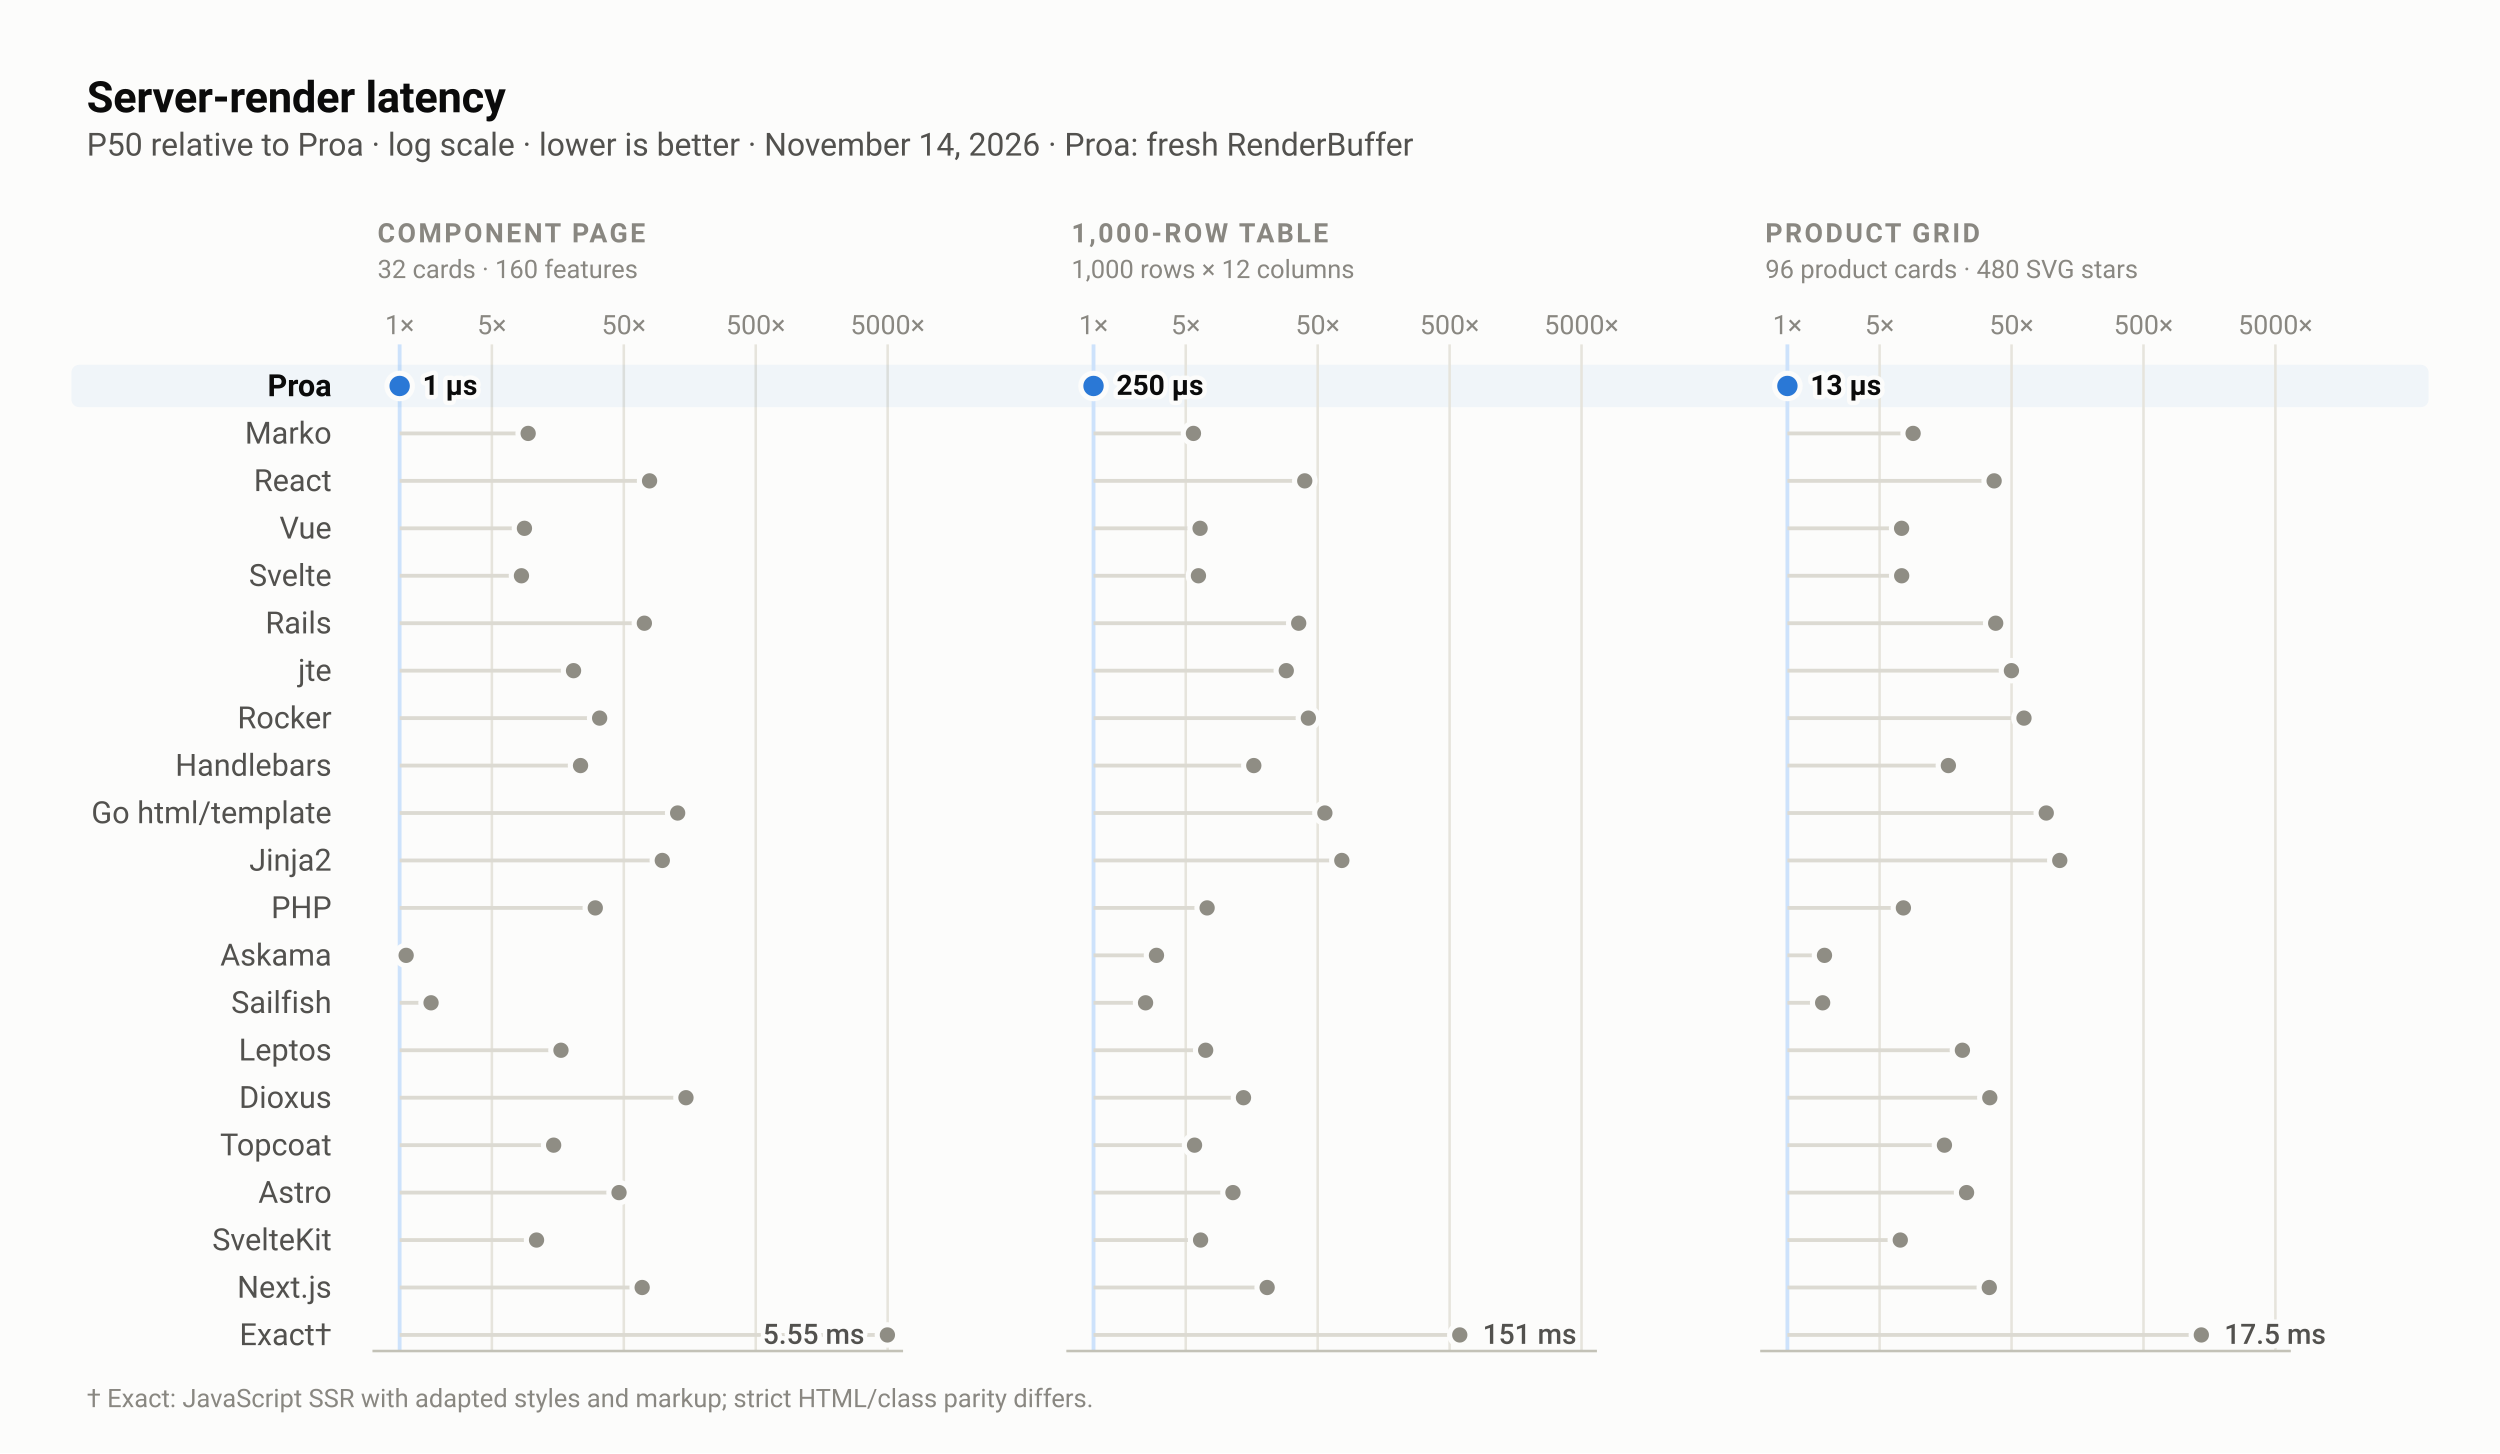
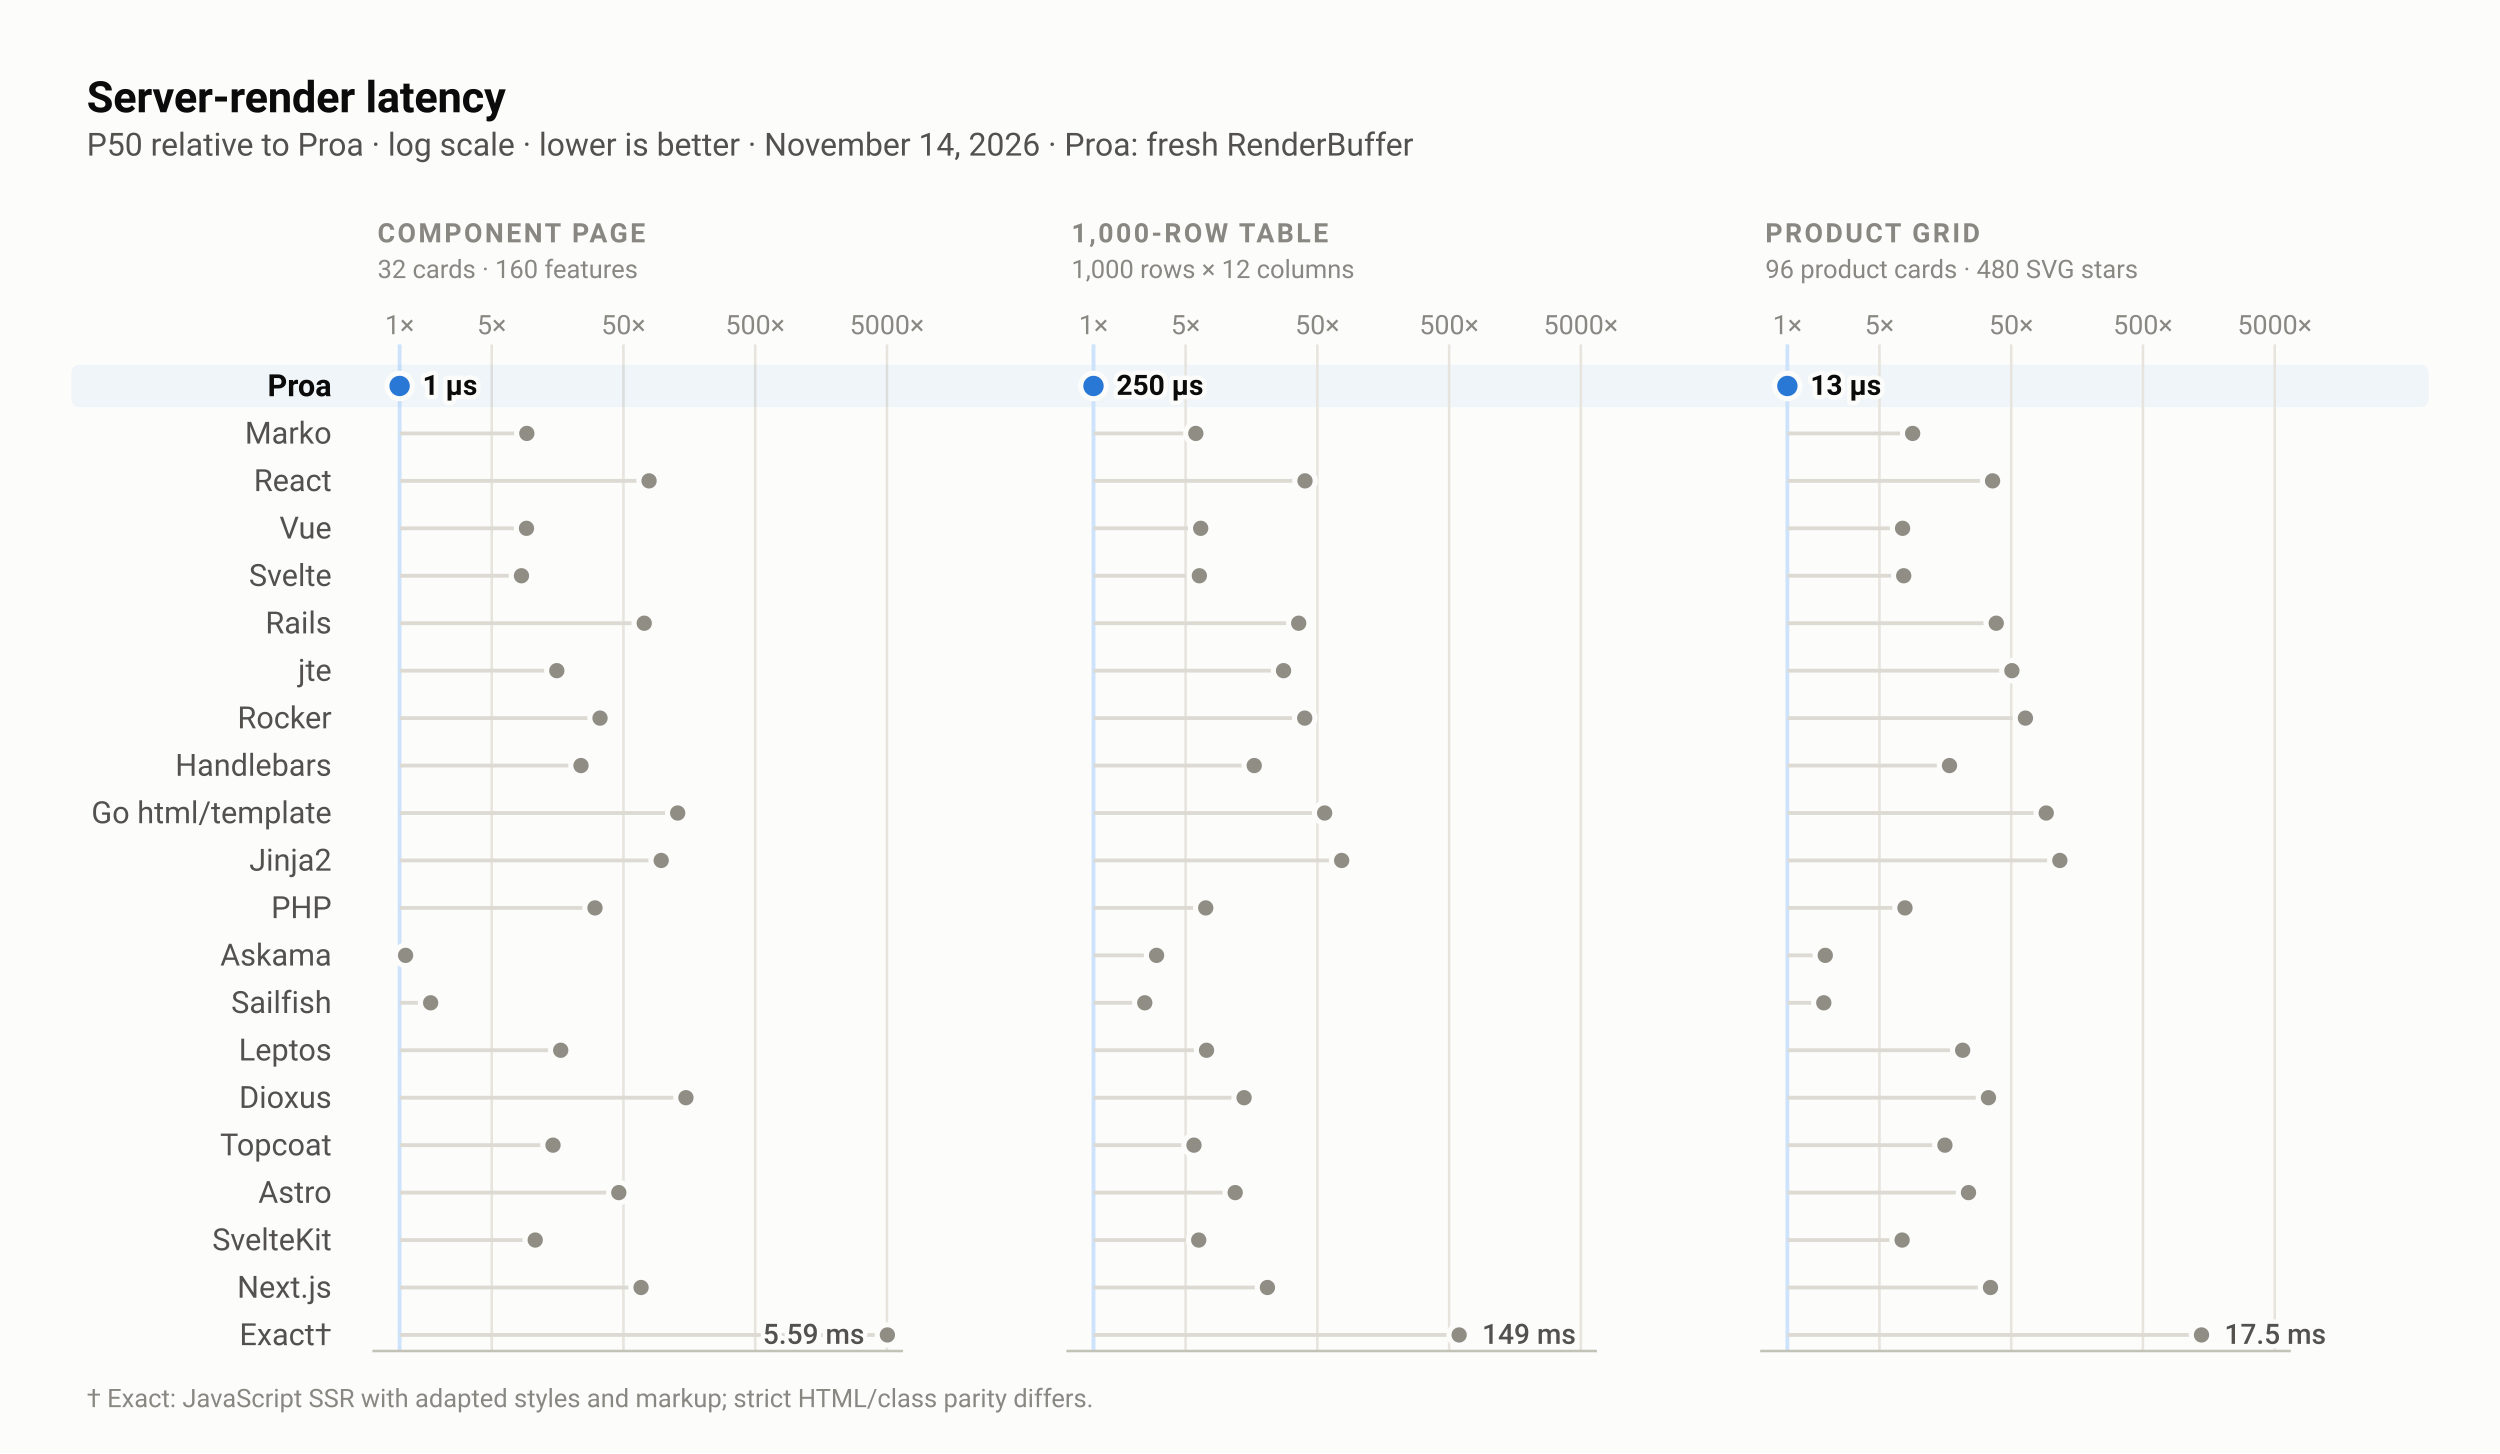
<svg xmlns="http://www.w3.org/2000/svg" width="980" height="569.6" viewBox="0 0 980 569.6" role="img" aria-labelledby="ttl dsc">
  <style>
  text { font-family: system-ui, -apple-system, "Segoe UI", Roboto, "Helvetica Neue", Arial, sans-serif; }
  .t   { font-size: 17px; font-weight: 600; fill: #0b0b0b; letter-spacing: -.005em; }
  .d   { font-size: 12.5px; font-weight: 400; fill: #52514e; }
  .eb  { font-size: 10.5px; font-weight: 600; fill: #898781; letter-spacing: .09em; }
  .cat { font-size: 12px; font-weight: 400; fill: #52514e; }
  .catb{ font-size: 12px; font-weight: 600; fill: #0b0b0b; }
  .lg  { font-size: 12px; font-weight: 400; fill: #52514e; }
  .tick{ font-size: 10.5px; font-weight: 400; fill: #898781; font-variant-numeric: tabular-nums; }
  .val { font-size: 11px; font-weight: 500; fill: #52514e; font-variant-numeric: tabular-nums;
         paint-order: stroke; stroke: #fcfcfb; stroke-width: 3.5px; stroke-linejoin: round; }
  .valb{ font-size: 11px; font-weight: 600; fill: #0b0b0b; font-variant-numeric: tabular-nums;
         paint-order: stroke; stroke: #fcfcfb; stroke-width: 3.5px; stroke-linejoin: round; }
  .valw{ font-size: 11px; font-weight: 600; fill: #fcfcfb; font-variant-numeric: tabular-nums; }
  .note{ font-size: 10px; font-weight: 400; fill: #898781; }
  .mono{ font-family: ui-monospace, SFMono-Regular, "SF Mono", Menlo, Consolas, monospace; }
  .end { text-anchor: end; }
  .mid { text-anchor: middle; }
</style>
  <rect width="980" height="569.6" fill="#fcfcfb" />
  <text x="34" y="44" class="t">Server-render latency</text>
  <text x="34" y="61" class="d">P50 relative to Proa · log scale · lower is better · November 14, 2026 · Proa: fresh RenderBuffer</text>
  <text x="148" y="95" class="eb">COMPONENT PAGE</text>
  <text x="148" y="109" class="note">32 cards · 160 features</text>
-   <path d="M156.66 135L156.66 529.6" stroke="#cde2fb" stroke-width="1.5" />
-   <text x="156.66" y="131" class="tick mid">1×</text>
-   <path d="M192.81 135L192.81 529.6" stroke="#e6e4dc" stroke-width="1" />
-   <text x="192.81" y="131" class="tick mid">5×</text>
-   <path d="M244.53 135L244.53 529.6" stroke="#e6e4dc" stroke-width="1" />
-   <text x="244.53" y="131" class="tick mid">50×</text>
-   <path d="M296.25 135L296.25 529.6" stroke="#e6e4dc" stroke-width="1" />
-   <text x="296.25" y="131" class="tick mid">500×</text>
-   <path d="M347.96 135L347.96 529.6" stroke="#e6e4dc" stroke-width="1" />
-   <text x="347.96" y="131" class="tick mid">5000×</text>
+   <path d="M156.65 135L156.65 529.6" stroke="#cde2fb" stroke-width="1.5" />
+   <text x="156.65" y="131" class="tick mid">1×</text>
+   <path d="M192.75 135L192.75 529.6" stroke="#e6e4dc" stroke-width="1" />
+   <text x="192.75" y="131" class="tick mid">5×</text>
+   <path d="M244.4 135L244.4 529.6" stroke="#e6e4dc" stroke-width="1" />
+   <text x="244.4" y="131" class="tick mid">50×</text>
+   <path d="M296.04 135L296.04 529.6" stroke="#e6e4dc" stroke-width="1" />
+   <text x="296.04" y="131" class="tick mid">500×</text>
+   <path d="M347.69 135L347.69 529.6" stroke="#e6e4dc" stroke-width="1" />
+   <text x="347.69" y="131" class="tick mid">5000×</text>
  <path d="M146 529.6L354 529.6" stroke="#c3c2b7" stroke-width="1" />
  <rect x="28" y="143" width="924" height="16.6" rx="3" fill="#2a78d6" opacity=".055" />
  <text x="130" y="155.3" class="catb end">Proa</text>
-   <circle cx="156.66" cy="151.3" r="5" fill="#2a78d6" stroke="#fcfcfb" stroke-width="2" />
+   <circle cx="156.65" cy="151.3" r="5" fill="#2a78d6" stroke="#fcfcfb" stroke-width="2" />
  <text x="130" y="173.9" class="cat end">Marko</text>
-   <path d="M156.66 169.9L207.04 169.9" stroke="#dcdad2" stroke-width="1.5" />
-   <circle cx="207.04" cy="169.9" r="4" fill="#8f8d84" stroke="#fcfcfb" stroke-width="2" />
+   <path d="M156.65 169.9L206.52 169.9" stroke="#dcdad2" stroke-width="1.5" />
+   <circle cx="206.52" cy="169.9" r="4" fill="#8f8d84" stroke="#fcfcfb" stroke-width="2" />
  <text x="130" y="192.5" class="cat end">React</text>
-   <path d="M156.66 188.5L254.63 188.5" stroke="#dcdad2" stroke-width="1.5" />
-   <circle cx="254.63" cy="188.5" r="4" fill="#8f8d84" stroke="#fcfcfb" stroke-width="2" />
+   <path d="M156.65 188.5L254.43 188.5" stroke="#dcdad2" stroke-width="1.5" />
+   <circle cx="254.43" cy="188.5" r="4" fill="#8f8d84" stroke="#fcfcfb" stroke-width="2" />
  <text x="130" y="211.1" class="cat end">Vue</text>
-   <path d="M156.66 207.1L205.58 207.1" stroke="#dcdad2" stroke-width="1.5" />
-   <circle cx="205.58" cy="207.1" r="4" fill="#8f8d84" stroke="#fcfcfb" stroke-width="2" />
+   <path d="M156.65 207.1L206.38 207.1" stroke="#dcdad2" stroke-width="1.5" />
+   <circle cx="206.38" cy="207.1" r="4" fill="#8f8d84" stroke="#fcfcfb" stroke-width="2" />
  <text x="130" y="229.7" class="cat end">Svelte</text>
-   <path d="M156.66 225.7L204.41 225.7" stroke="#dcdad2" stroke-width="1.5" />
+   <path d="M156.65 225.7L204.41 225.7" stroke="#dcdad2" stroke-width="1.5" />
  <circle cx="204.41" cy="225.7" r="4" fill="#8f8d84" stroke="#fcfcfb" stroke-width="2" />
  <text x="130" y="248.3" class="cat end">Rails</text>
-   <path d="M156.66 244.3L252.59 244.3" stroke="#dcdad2" stroke-width="1.5" />
-   <circle cx="252.59" cy="244.3" r="4" fill="#8f8d84" stroke="#fcfcfb" stroke-width="2" />
+   <path d="M156.65 244.3L252.54 244.3" stroke="#dcdad2" stroke-width="1.5" />
+   <circle cx="252.54" cy="244.3" r="4" fill="#8f8d84" stroke="#fcfcfb" stroke-width="2" />
  <text x="130" y="266.9" class="cat end">jte</text>
-   <path d="M156.66 262.9L224.83 262.9" stroke="#dcdad2" stroke-width="1.5" />
-   <circle cx="224.83" cy="262.9" r="4" fill="#8f8d84" stroke="#fcfcfb" stroke-width="2" />
+   <path d="M156.65 262.9L218.27 262.9" stroke="#dcdad2" stroke-width="1.5" />
+   <circle cx="218.27" cy="262.9" r="4" fill="#8f8d84" stroke="#fcfcfb" stroke-width="2" />
  <text x="130" y="285.5" class="cat end">Rocker</text>
-   <path d="M156.66 281.5L235.06 281.5" stroke="#dcdad2" stroke-width="1.5" />
-   <circle cx="235.06" cy="281.5" r="4" fill="#8f8d84" stroke="#fcfcfb" stroke-width="2" />
+   <path d="M156.65 281.5L235.21 281.5" stroke="#dcdad2" stroke-width="1.5" />
+   <circle cx="235.21" cy="281.5" r="4" fill="#8f8d84" stroke="#fcfcfb" stroke-width="2" />
  <text x="130" y="304.1" class="cat end">Handlebars</text>
-   <path d="M156.66 300.1L227.57 300.1" stroke="#dcdad2" stroke-width="1.5" />
-   <circle cx="227.57" cy="300.1" r="4" fill="#8f8d84" stroke="#fcfcfb" stroke-width="2" />
+   <path d="M156.65 300.1L227.75 300.1" stroke="#dcdad2" stroke-width="1.5" />
+   <circle cx="227.75" cy="300.1" r="4" fill="#8f8d84" stroke="#fcfcfb" stroke-width="2" />
  <text x="130" y="322.7" class="cat end">Go html/template</text>
-   <path d="M156.66 318.7L265.64 318.7" stroke="#dcdad2" stroke-width="1.5" />
-   <circle cx="265.64" cy="318.7" r="4" fill="#8f8d84" stroke="#fcfcfb" stroke-width="2" />
+   <path d="M156.65 318.7L265.65 318.7" stroke="#dcdad2" stroke-width="1.5" />
+   <circle cx="265.65" cy="318.7" r="4" fill="#8f8d84" stroke="#fcfcfb" stroke-width="2" />
  <text x="130" y="341.3" class="cat end">Jinja2</text>
-   <path d="M156.66 337.3L259.62 337.3" stroke="#dcdad2" stroke-width="1.5" />
-   <circle cx="259.62" cy="337.3" r="4" fill="#8f8d84" stroke="#fcfcfb" stroke-width="2" />
+   <path d="M156.65 337.3L259.19 337.3" stroke="#dcdad2" stroke-width="1.5" />
+   <circle cx="259.19" cy="337.3" r="4" fill="#8f8d84" stroke="#fcfcfb" stroke-width="2" />
  <text x="130" y="359.9" class="cat end">PHP</text>
-   <path d="M156.66 355.9L233.35 355.9" stroke="#dcdad2" stroke-width="1.5" />
-   <circle cx="233.35" cy="355.9" r="4" fill="#8f8d84" stroke="#fcfcfb" stroke-width="2" />
+   <path d="M156.65 355.9L233.24 355.9" stroke="#dcdad2" stroke-width="1.5" />
+   <circle cx="233.24" cy="355.9" r="4" fill="#8f8d84" stroke="#fcfcfb" stroke-width="2" />
  <text x="130" y="378.5" class="cat end">Askama</text>
-   <path d="M156.66 374.5L159.21 374.5" stroke="#dcdad2" stroke-width="1.5" />
-   <circle cx="159.21" cy="374.5" r="4" fill="#8f8d84" stroke="#fcfcfb" stroke-width="2" />
+   <path d="M156.65 374.5L158.99 374.5" stroke="#dcdad2" stroke-width="1.5" />
+   <circle cx="158.99" cy="374.5" r="4" fill="#8f8d84" stroke="#fcfcfb" stroke-width="2" />
  <text x="130" y="397.1" class="cat end">Sailfish</text>
-   <path d="M156.66 393.1L168.97 393.1" stroke="#dcdad2" stroke-width="1.5" />
-   <circle cx="168.97" cy="393.1" r="4" fill="#8f8d84" stroke="#fcfcfb" stroke-width="2" />
+   <path d="M156.65 393.1L168.81 393.1" stroke="#dcdad2" stroke-width="1.5" />
+   <circle cx="168.81" cy="393.1" r="4" fill="#8f8d84" stroke="#fcfcfb" stroke-width="2" />
  <text x="130" y="415.7" class="cat end">Leptos</text>
-   <path d="M156.66 411.7L219.9 411.7" stroke="#dcdad2" stroke-width="1.5" />
-   <circle cx="219.9" cy="411.7" r="4" fill="#8f8d84" stroke="#fcfcfb" stroke-width="2" />
+   <path d="M156.65 411.7L219.8 411.7" stroke="#dcdad2" stroke-width="1.5" />
+   <circle cx="219.8" cy="411.7" r="4" fill="#8f8d84" stroke="#fcfcfb" stroke-width="2" />
  <text x="130" y="434.3" class="cat end">Dioxus</text>
-   <path d="M156.66 430.3L268.9 430.3" stroke="#dcdad2" stroke-width="1.5" />
-   <circle cx="268.9" cy="430.3" r="4" fill="#8f8d84" stroke="#fcfcfb" stroke-width="2" />
+   <path d="M156.65 430.3L268.89 430.3" stroke="#dcdad2" stroke-width="1.5" />
+   <circle cx="268.89" cy="430.3" r="4" fill="#8f8d84" stroke="#fcfcfb" stroke-width="2" />
  <text x="130" y="452.9" class="cat end">Topcoat</text>
-   <path d="M156.66 448.9L217.03 448.9" stroke="#dcdad2" stroke-width="1.5" />
-   <circle cx="217.03" cy="448.9" r="4" fill="#8f8d84" stroke="#fcfcfb" stroke-width="2" />
+   <path d="M156.65 448.9L216.78 448.9" stroke="#dcdad2" stroke-width="1.5" />
+   <circle cx="216.78" cy="448.9" r="4" fill="#8f8d84" stroke="#fcfcfb" stroke-width="2" />
  <text x="130" y="471.5" class="cat end">Astro</text>
-   <path d="M156.66 467.5L242.66 467.5" stroke="#dcdad2" stroke-width="1.5" />
-   <circle cx="242.66" cy="467.5" r="4" fill="#8f8d84" stroke="#fcfcfb" stroke-width="2" />
+   <path d="M156.65 467.5L242.57 467.5" stroke="#dcdad2" stroke-width="1.5" />
+   <circle cx="242.57" cy="467.5" r="4" fill="#8f8d84" stroke="#fcfcfb" stroke-width="2" />
  <text x="130" y="490.1" class="cat end">SvelteKit</text>
-   <path d="M156.66 486.1L210.32 486.1" stroke="#dcdad2" stroke-width="1.5" />
-   <circle cx="210.32" cy="486.1" r="4" fill="#8f8d84" stroke="#fcfcfb" stroke-width="2" />
+   <path d="M156.65 486.1L209.81 486.1" stroke="#dcdad2" stroke-width="1.5" />
+   <circle cx="209.81" cy="486.1" r="4" fill="#8f8d84" stroke="#fcfcfb" stroke-width="2" />
  <text x="130" y="508.7" class="cat end">Next.js</text>
-   <path d="M156.66 504.7L251.73 504.7" stroke="#dcdad2" stroke-width="1.5" />
-   <circle cx="251.73" cy="504.7" r="4" fill="#8f8d84" stroke="#fcfcfb" stroke-width="2" />
+   <path d="M156.65 504.7L251.29 504.7" stroke="#dcdad2" stroke-width="1.5" />
+   <circle cx="251.29" cy="504.7" r="4" fill="#8f8d84" stroke="#fcfcfb" stroke-width="2" />
  <text x="130" y="527.3" class="cat end">Exact†</text>
-   <path d="M156.66 523.3L347.86 523.3" stroke="#dcdad2" stroke-width="1.5" />
+   <path d="M156.65 523.3L347.86 523.3" stroke="#dcdad2" stroke-width="1.5" />
  <circle cx="347.86" cy="523.3" r="4" fill="#8f8d84" stroke="#fcfcfb" stroke-width="2" />
-   <text x="165.66" y="154.8" class="valb">1 µs</text>
-   <text x="338.86" y="526.8" class="val end">5.55 ms</text>
+   <text x="165.65" y="154.8" class="valb">1 µs</text>
+   <text x="338.86" y="526.8" class="val end">5.59 ms</text>
  <text x="420" y="95" class="eb">1,000-ROW TABLE</text>
  <text x="420" y="109" class="note">1,000 rows × 12 columns</text>
-   <path d="M428.66 135L428.66 529.6" stroke="#cde2fb" stroke-width="1.5" />
-   <text x="428.66" y="131" class="tick mid">1×</text>
-   <path d="M464.81 135L464.81 529.6" stroke="#e6e4dc" stroke-width="1" />
-   <text x="464.81" y="131" class="tick mid">5×</text>
-   <path d="M516.53 135L516.53 529.6" stroke="#e6e4dc" stroke-width="1" />
-   <text x="516.53" y="131" class="tick mid">50×</text>
-   <path d="M568.25 135L568.25 529.6" stroke="#e6e4dc" stroke-width="1" />
-   <text x="568.25" y="131" class="tick mid">500×</text>
-   <path d="M619.96 135L619.96 529.6" stroke="#e6e4dc" stroke-width="1" />
-   <text x="619.96" y="131" class="tick mid">5000×</text>
+   <path d="M428.65 135L428.65 529.6" stroke="#cde2fb" stroke-width="1.5" />
+   <text x="428.65" y="131" class="tick mid">1×</text>
+   <path d="M464.75 135L464.75 529.6" stroke="#e6e4dc" stroke-width="1" />
+   <text x="464.75" y="131" class="tick mid">5×</text>
+   <path d="M516.4 135L516.4 529.6" stroke="#e6e4dc" stroke-width="1" />
+   <text x="516.4" y="131" class="tick mid">50×</text>
+   <path d="M568.04 135L568.04 529.6" stroke="#e6e4dc" stroke-width="1" />
+   <text x="568.04" y="131" class="tick mid">500×</text>
+   <path d="M619.69 135L619.69 529.6" stroke="#e6e4dc" stroke-width="1" />
+   <text x="619.69" y="131" class="tick mid">5000×</text>
  <path d="M418 529.6L626 529.6" stroke="#c3c2b7" stroke-width="1" />
-   <circle cx="428.66" cy="151.3" r="5" fill="#2a78d6" stroke="#fcfcfb" stroke-width="2" />
-   <path d="M428.66 169.9L467.83 169.9" stroke="#dcdad2" stroke-width="1.5" />
-   <circle cx="467.83" cy="169.9" r="4" fill="#8f8d84" stroke="#fcfcfb" stroke-width="2" />
-   <path d="M428.66 188.5L511.46 188.5" stroke="#dcdad2" stroke-width="1.5" />
-   <circle cx="511.46" cy="188.5" r="4" fill="#8f8d84" stroke="#fcfcfb" stroke-width="2" />
-   <path d="M428.66 207.1L470.43 207.1" stroke="#dcdad2" stroke-width="1.5" />
-   <circle cx="470.43" cy="207.1" r="4" fill="#8f8d84" stroke="#fcfcfb" stroke-width="2" />
-   <path d="M428.66 225.7L469.79 225.7" stroke="#dcdad2" stroke-width="1.5" />
-   <circle cx="469.79" cy="225.7" r="4" fill="#8f8d84" stroke="#fcfcfb" stroke-width="2" />
-   <path d="M428.66 244.3L509.09 244.3" stroke="#dcdad2" stroke-width="1.5" />
+   <circle cx="428.65" cy="151.3" r="5" fill="#2a78d6" stroke="#fcfcfb" stroke-width="2" />
+   <path d="M428.65 169.9L468.76 169.9" stroke="#dcdad2" stroke-width="1.5" />
+   <circle cx="468.76" cy="169.9" r="4" fill="#8f8d84" stroke="#fcfcfb" stroke-width="2" />
+   <path d="M428.65 188.5L511.56 188.5" stroke="#dcdad2" stroke-width="1.5" />
+   <circle cx="511.56" cy="188.5" r="4" fill="#8f8d84" stroke="#fcfcfb" stroke-width="2" />
+   <path d="M428.65 207.1L470.67 207.1" stroke="#dcdad2" stroke-width="1.5" />
+   <circle cx="470.67" cy="207.1" r="4" fill="#8f8d84" stroke="#fcfcfb" stroke-width="2" />
+   <path d="M428.65 225.7L470.15 225.7" stroke="#dcdad2" stroke-width="1.5" />
+   <circle cx="470.15" cy="225.7" r="4" fill="#8f8d84" stroke="#fcfcfb" stroke-width="2" />
+   <path d="M428.65 244.3L509.09 244.3" stroke="#dcdad2" stroke-width="1.5" />
  <circle cx="509.09" cy="244.3" r="4" fill="#8f8d84" stroke="#fcfcfb" stroke-width="2" />
-   <path d="M428.66 262.9L504.22 262.9" stroke="#dcdad2" stroke-width="1.5" />
-   <circle cx="504.22" cy="262.9" r="4" fill="#8f8d84" stroke="#fcfcfb" stroke-width="2" />
-   <path d="M428.66 281.5L512.88 281.5" stroke="#dcdad2" stroke-width="1.5" />
-   <circle cx="512.88" cy="281.5" r="4" fill="#8f8d84" stroke="#fcfcfb" stroke-width="2" />
-   <path d="M428.66 300.1L491.49 300.1" stroke="#dcdad2" stroke-width="1.5" />
-   <circle cx="491.49" cy="300.1" r="4" fill="#8f8d84" stroke="#fcfcfb" stroke-width="2" />
-   <path d="M428.66 318.7L519.35 318.7" stroke="#dcdad2" stroke-width="1.5" />
-   <circle cx="519.35" cy="318.7" r="4" fill="#8f8d84" stroke="#fcfcfb" stroke-width="2" />
-   <path d="M428.66 337.3L525.99 337.3" stroke="#dcdad2" stroke-width="1.5" />
-   <circle cx="525.99" cy="337.3" r="4" fill="#8f8d84" stroke="#fcfcfb" stroke-width="2" />
-   <path d="M428.66 355.9L473.19 355.9" stroke="#dcdad2" stroke-width="1.5" />
-   <circle cx="473.19" cy="355.9" r="4" fill="#8f8d84" stroke="#fcfcfb" stroke-width="2" />
-   <path d="M428.66 374.5L453.34 374.5" stroke="#dcdad2" stroke-width="1.5" />
-   <circle cx="453.34" cy="374.5" r="4" fill="#8f8d84" stroke="#fcfcfb" stroke-width="2" />
-   <path d="M428.66 393.1L449.06 393.1" stroke="#dcdad2" stroke-width="1.5" />
-   <circle cx="449.06" cy="393.1" r="4" fill="#8f8d84" stroke="#fcfcfb" stroke-width="2" />
-   <path d="M428.66 411.7L472.62 411.7" stroke="#dcdad2" stroke-width="1.5" />
-   <circle cx="472.62" cy="411.7" r="4" fill="#8f8d84" stroke="#fcfcfb" stroke-width="2" />
-   <path d="M428.66 430.3L487.45 430.3" stroke="#dcdad2" stroke-width="1.5" />
-   <circle cx="487.45" cy="430.3" r="4" fill="#8f8d84" stroke="#fcfcfb" stroke-width="2" />
-   <path d="M428.66 448.9L468.26 448.9" stroke="#dcdad2" stroke-width="1.5" />
-   <circle cx="468.26" cy="448.9" r="4" fill="#8f8d84" stroke="#fcfcfb" stroke-width="2" />
-   <path d="M428.66 467.5L483.32 467.5" stroke="#dcdad2" stroke-width="1.5" />
-   <circle cx="483.32" cy="467.5" r="4" fill="#8f8d84" stroke="#fcfcfb" stroke-width="2" />
-   <path d="M428.66 486.1L470.63 486.1" stroke="#dcdad2" stroke-width="1.5" />
-   <circle cx="470.63" cy="486.1" r="4" fill="#8f8d84" stroke="#fcfcfb" stroke-width="2" />
-   <path d="M428.66 504.7L496.72 504.7" stroke="#dcdad2" stroke-width="1.5" />
-   <circle cx="496.72" cy="504.7" r="4" fill="#8f8d84" stroke="#fcfcfb" stroke-width="2" />
-   <path d="M428.66 523.3L572.23 523.3" stroke="#dcdad2" stroke-width="1.5" />
-   <circle cx="572.23" cy="523.3" r="4" fill="#8f8d84" stroke="#fcfcfb" stroke-width="2" />
-   <text x="437.66" y="154.8" class="valb">250 µs</text>
-   <text x="581.23" y="526.8" class="val">151 ms</text>
+   <path d="M428.65 262.9L503.15 262.9" stroke="#dcdad2" stroke-width="1.5" />
+   <circle cx="503.15" cy="262.9" r="4" fill="#8f8d84" stroke="#fcfcfb" stroke-width="2" />
+   <path d="M428.65 281.5L511.45 281.5" stroke="#dcdad2" stroke-width="1.5" />
+   <circle cx="511.45" cy="281.5" r="4" fill="#8f8d84" stroke="#fcfcfb" stroke-width="2" />
+   <path d="M428.65 300.1L491.66 300.1" stroke="#dcdad2" stroke-width="1.5" />
+   <circle cx="491.66" cy="300.1" r="4" fill="#8f8d84" stroke="#fcfcfb" stroke-width="2" />
+   <path d="M428.65 318.7L519.26 318.7" stroke="#dcdad2" stroke-width="1.5" />
+   <circle cx="519.26" cy="318.7" r="4" fill="#8f8d84" stroke="#fcfcfb" stroke-width="2" />
+   <path d="M428.65 337.3L525.93 337.3" stroke="#dcdad2" stroke-width="1.5" />
+   <circle cx="525.93" cy="337.3" r="4" fill="#8f8d84" stroke="#fcfcfb" stroke-width="2" />
+   <path d="M428.65 355.9L472.65 355.9" stroke="#dcdad2" stroke-width="1.5" />
+   <circle cx="472.65" cy="355.9" r="4" fill="#8f8d84" stroke="#fcfcfb" stroke-width="2" />
+   <path d="M428.65 374.5L453.37 374.5" stroke="#dcdad2" stroke-width="1.5" />
+   <circle cx="453.37" cy="374.5" r="4" fill="#8f8d84" stroke="#fcfcfb" stroke-width="2" />
+   <path d="M428.65 393.1L448.75 393.1" stroke="#dcdad2" stroke-width="1.5" />
+   <circle cx="448.75" cy="393.1" r="4" fill="#8f8d84" stroke="#fcfcfb" stroke-width="2" />
+   <path d="M428.65 411.7L472.96 411.7" stroke="#dcdad2" stroke-width="1.5" />
+   <circle cx="472.96" cy="411.7" r="4" fill="#8f8d84" stroke="#fcfcfb" stroke-width="2" />
+   <path d="M428.65 430.3L487.68 430.3" stroke="#dcdad2" stroke-width="1.5" />
+   <circle cx="487.68" cy="430.3" r="4" fill="#8f8d84" stroke="#fcfcfb" stroke-width="2" />
+   <path d="M428.65 448.9L468.04 448.9" stroke="#dcdad2" stroke-width="1.5" />
+   <circle cx="468.04" cy="448.9" r="4" fill="#8f8d84" stroke="#fcfcfb" stroke-width="2" />
+   <path d="M428.65 467.5L484.2 467.5" stroke="#dcdad2" stroke-width="1.5" />
+   <circle cx="484.2" cy="467.5" r="4" fill="#8f8d84" stroke="#fcfcfb" stroke-width="2" />
+   <path d="M428.65 486.1L469.9 486.1" stroke="#dcdad2" stroke-width="1.5" />
+   <circle cx="469.9" cy="486.1" r="4" fill="#8f8d84" stroke="#fcfcfb" stroke-width="2" />
+   <path d="M428.65 504.7L496.83 504.7" stroke="#dcdad2" stroke-width="1.5" />
+   <circle cx="496.83" cy="504.7" r="4" fill="#8f8d84" stroke="#fcfcfb" stroke-width="2" />
+   <path d="M428.65 523.3L571.98 523.3" stroke="#dcdad2" stroke-width="1.5" />
+   <circle cx="571.98" cy="523.3" r="4" fill="#8f8d84" stroke="#fcfcfb" stroke-width="2" />
+   <text x="437.65" y="154.8" class="valb">250 µs</text>
+   <text x="580.98" y="526.8" class="val">149 ms</text>
  <text x="692" y="95" class="eb">PRODUCT GRID</text>
  <text x="692" y="109" class="note">96 product cards · 480 SVG stars</text>
-   <path d="M700.66 135L700.66 529.6" stroke="#cde2fb" stroke-width="1.5" />
-   <text x="700.66" y="131" class="tick mid">1×</text>
-   <path d="M736.81 135L736.81 529.6" stroke="#e6e4dc" stroke-width="1" />
-   <text x="736.81" y="131" class="tick mid">5×</text>
-   <path d="M788.53 135L788.53 529.6" stroke="#e6e4dc" stroke-width="1" />
-   <text x="788.53" y="131" class="tick mid">50×</text>
-   <path d="M840.25 135L840.25 529.6" stroke="#e6e4dc" stroke-width="1" />
-   <text x="840.25" y="131" class="tick mid">500×</text>
-   <path d="M891.96 135L891.96 529.6" stroke="#e6e4dc" stroke-width="1" />
-   <text x="891.96" y="131" class="tick mid">5000×</text>
+   <path d="M700.65 135L700.65 529.6" stroke="#cde2fb" stroke-width="1.5" />
+   <text x="700.65" y="131" class="tick mid">1×</text>
+   <path d="M736.75 135L736.75 529.6" stroke="#e6e4dc" stroke-width="1" />
+   <text x="736.75" y="131" class="tick mid">5×</text>
+   <path d="M788.4 135L788.4 529.6" stroke="#e6e4dc" stroke-width="1" />
+   <text x="788.4" y="131" class="tick mid">50×</text>
+   <path d="M840.04 135L840.04 529.6" stroke="#e6e4dc" stroke-width="1" />
+   <text x="840.04" y="131" class="tick mid">500×</text>
+   <path d="M891.69 135L891.69 529.6" stroke="#e6e4dc" stroke-width="1" />
+   <text x="891.69" y="131" class="tick mid">5000×</text>
  <path d="M690 529.6L898 529.6" stroke="#c3c2b7" stroke-width="1" />
-   <circle cx="700.66" cy="151.3" r="5" fill="#2a78d6" stroke="#fcfcfb" stroke-width="2" />
-   <path d="M700.66 169.9L749.94 169.9" stroke="#dcdad2" stroke-width="1.5" />
-   <circle cx="749.94" cy="169.9" r="4" fill="#8f8d84" stroke="#fcfcfb" stroke-width="2" />
-   <path d="M700.66 188.5L781.7 188.5" stroke="#dcdad2" stroke-width="1.5" />
-   <circle cx="781.7" cy="188.5" r="4" fill="#8f8d84" stroke="#fcfcfb" stroke-width="2" />
-   <path d="M700.66 207.1L745.43 207.1" stroke="#dcdad2" stroke-width="1.5" />
-   <circle cx="745.43" cy="207.1" r="4" fill="#8f8d84" stroke="#fcfcfb" stroke-width="2" />
-   <path d="M700.66 225.7L745.46 225.7" stroke="#dcdad2" stroke-width="1.5" />
-   <circle cx="745.46" cy="225.7" r="4" fill="#8f8d84" stroke="#fcfcfb" stroke-width="2" />
-   <path d="M700.66 244.3L782.31 244.3" stroke="#dcdad2" stroke-width="1.5" />
-   <circle cx="782.31" cy="244.3" r="4" fill="#8f8d84" stroke="#fcfcfb" stroke-width="2" />
-   <path d="M700.66 262.9L788.48 262.9" stroke="#dcdad2" stroke-width="1.5" />
-   <circle cx="788.48" cy="262.9" r="4" fill="#8f8d84" stroke="#fcfcfb" stroke-width="2" />
-   <path d="M700.66 281.5L793.4 281.5" stroke="#dcdad2" stroke-width="1.5" />
-   <circle cx="793.4" cy="281.5" r="4" fill="#8f8d84" stroke="#fcfcfb" stroke-width="2" />
-   <path d="M700.66 300.1L763.76 300.1" stroke="#dcdad2" stroke-width="1.5" />
-   <circle cx="763.76" cy="300.1" r="4" fill="#8f8d84" stroke="#fcfcfb" stroke-width="2" />
-   <path d="M700.66 318.7L802.13 318.7" stroke="#dcdad2" stroke-width="1.5" />
-   <circle cx="802.13" cy="318.7" r="4" fill="#8f8d84" stroke="#fcfcfb" stroke-width="2" />
-   <path d="M700.66 337.3L807.43 337.3" stroke="#dcdad2" stroke-width="1.5" />
-   <circle cx="807.43" cy="337.3" r="4" fill="#8f8d84" stroke="#fcfcfb" stroke-width="2" />
-   <path d="M700.66 355.9L746.13 355.9" stroke="#dcdad2" stroke-width="1.5" />
-   <circle cx="746.13" cy="355.9" r="4" fill="#8f8d84" stroke="#fcfcfb" stroke-width="2" />
-   <path d="M700.66 374.5L715.2 374.5" stroke="#dcdad2" stroke-width="1.5" />
-   <circle cx="715.2" cy="374.5" r="4" fill="#8f8d84" stroke="#fcfcfb" stroke-width="2" />
-   <path d="M700.66 393.1L714.48 393.1" stroke="#dcdad2" stroke-width="1.5" />
-   <circle cx="714.48" cy="393.1" r="4" fill="#8f8d84" stroke="#fcfcfb" stroke-width="2" />
-   <path d="M700.66 411.7L769.26 411.7" stroke="#dcdad2" stroke-width="1.5" />
-   <circle cx="769.26" cy="411.7" r="4" fill="#8f8d84" stroke="#fcfcfb" stroke-width="2" />
-   <path d="M700.66 430.3L780 430.3" stroke="#dcdad2" stroke-width="1.5" />
-   <circle cx="780" cy="430.3" r="4" fill="#8f8d84" stroke="#fcfcfb" stroke-width="2" />
-   <path d="M700.66 448.9L762.22 448.9" stroke="#dcdad2" stroke-width="1.5" />
-   <circle cx="762.22" cy="448.9" r="4" fill="#8f8d84" stroke="#fcfcfb" stroke-width="2" />
-   <path d="M700.66 467.5L770.89 467.5" stroke="#dcdad2" stroke-width="1.5" />
-   <circle cx="770.89" cy="467.5" r="4" fill="#8f8d84" stroke="#fcfcfb" stroke-width="2" />
-   <path d="M700.66 486.1L744.91 486.1" stroke="#dcdad2" stroke-width="1.5" />
-   <circle cx="744.91" cy="486.1" r="4" fill="#8f8d84" stroke="#fcfcfb" stroke-width="2" />
-   <path d="M700.66 504.7L779.8 504.7" stroke="#dcdad2" stroke-width="1.5" />
-   <circle cx="779.8" cy="504.7" r="4" fill="#8f8d84" stroke="#fcfcfb" stroke-width="2" />
-   <path d="M700.66 523.3L862.92 523.3" stroke="#dcdad2" stroke-width="1.5" />
-   <circle cx="862.92" cy="523.3" r="4" fill="#8f8d84" stroke="#fcfcfb" stroke-width="2" />
-   <text x="709.66" y="154.8" class="valb">13 µs</text>
-   <text x="871.92" y="526.8" class="val">17.5 ms</text>
+   <circle cx="700.65" cy="151.3" r="5" fill="#2a78d6" stroke="#fcfcfb" stroke-width="2" />
+   <path d="M700.65 169.9L749.76 169.9" stroke="#dcdad2" stroke-width="1.5" />
+   <circle cx="749.76" cy="169.9" r="4" fill="#8f8d84" stroke="#fcfcfb" stroke-width="2" />
+   <path d="M700.65 188.5L781.09 188.5" stroke="#dcdad2" stroke-width="1.5" />
+   <circle cx="781.09" cy="188.5" r="4" fill="#8f8d84" stroke="#fcfcfb" stroke-width="2" />
+   <path d="M700.65 207.1L745.81 207.1" stroke="#dcdad2" stroke-width="1.5" />
+   <circle cx="745.81" cy="207.1" r="4" fill="#8f8d84" stroke="#fcfcfb" stroke-width="2" />
+   <path d="M700.65 225.7L746.26 225.7" stroke="#dcdad2" stroke-width="1.5" />
+   <circle cx="746.26" cy="225.7" r="4" fill="#8f8d84" stroke="#fcfcfb" stroke-width="2" />
+   <path d="M700.65 244.3L782.53 244.3" stroke="#dcdad2" stroke-width="1.5" />
+   <circle cx="782.53" cy="244.3" r="4" fill="#8f8d84" stroke="#fcfcfb" stroke-width="2" />
+   <path d="M700.65 262.9L788.66 262.9" stroke="#dcdad2" stroke-width="1.5" />
+   <circle cx="788.66" cy="262.9" r="4" fill="#8f8d84" stroke="#fcfcfb" stroke-width="2" />
+   <path d="M700.65 281.5L793.97 281.5" stroke="#dcdad2" stroke-width="1.5" />
+   <circle cx="793.97" cy="281.5" r="4" fill="#8f8d84" stroke="#fcfcfb" stroke-width="2" />
+   <path d="M700.65 300.1L764.2 300.1" stroke="#dcdad2" stroke-width="1.5" />
+   <circle cx="764.2" cy="300.1" r="4" fill="#8f8d84" stroke="#fcfcfb" stroke-width="2" />
+   <path d="M700.65 318.7L802.12 318.7" stroke="#dcdad2" stroke-width="1.5" />
+   <circle cx="802.12" cy="318.7" r="4" fill="#8f8d84" stroke="#fcfcfb" stroke-width="2" />
+   <path d="M700.65 337.3L807.46 337.3" stroke="#dcdad2" stroke-width="1.5" />
+   <circle cx="807.46" cy="337.3" r="4" fill="#8f8d84" stroke="#fcfcfb" stroke-width="2" />
+   <path d="M700.65 355.9L746.75 355.9" stroke="#dcdad2" stroke-width="1.5" />
+   <circle cx="746.75" cy="355.9" r="4" fill="#8f8d84" stroke="#fcfcfb" stroke-width="2" />
+   <path d="M700.65 374.5L715.51 374.5" stroke="#dcdad2" stroke-width="1.5" />
+   <circle cx="715.51" cy="374.5" r="4" fill="#8f8d84" stroke="#fcfcfb" stroke-width="2" />
+   <path d="M700.65 393.1L714.93 393.1" stroke="#dcdad2" stroke-width="1.5" />
+   <circle cx="714.93" cy="393.1" r="4" fill="#8f8d84" stroke="#fcfcfb" stroke-width="2" />
+   <path d="M700.65 411.7L769.36 411.7" stroke="#dcdad2" stroke-width="1.5" />
+   <circle cx="769.36" cy="411.7" r="4" fill="#8f8d84" stroke="#fcfcfb" stroke-width="2" />
+   <path d="M700.65 430.3L779.48 430.3" stroke="#dcdad2" stroke-width="1.5" />
+   <circle cx="779.48" cy="430.3" r="4" fill="#8f8d84" stroke="#fcfcfb" stroke-width="2" />
+   <path d="M700.65 448.9L762.41 448.9" stroke="#dcdad2" stroke-width="1.5" />
+   <circle cx="762.41" cy="448.9" r="4" fill="#8f8d84" stroke="#fcfcfb" stroke-width="2" />
+   <path d="M700.65 467.5L771.65 467.5" stroke="#dcdad2" stroke-width="1.5" />
+   <circle cx="771.65" cy="467.5" r="4" fill="#8f8d84" stroke="#fcfcfb" stroke-width="2" />
+   <path d="M700.65 486.1L745.63 486.1" stroke="#dcdad2" stroke-width="1.5" />
+   <circle cx="745.63" cy="486.1" r="4" fill="#8f8d84" stroke="#fcfcfb" stroke-width="2" />
+   <path d="M700.65 504.7L780.27 504.7" stroke="#dcdad2" stroke-width="1.5" />
+   <circle cx="780.27" cy="504.7" r="4" fill="#8f8d84" stroke="#fcfcfb" stroke-width="2" />
+   <path d="M700.65 523.3L862.99 523.3" stroke="#dcdad2" stroke-width="1.5" />
+   <circle cx="862.99" cy="523.3" r="4" fill="#8f8d84" stroke="#fcfcfb" stroke-width="2" />
+   <text x="709.65" y="154.8" class="valb">13 µs</text>
+   <text x="871.99" y="526.8" class="val">17.5 ms</text>
  <text x="34" y="551.6" class="note">† Exact: JavaScript SSR with adapted styles and markup; strict HTML/class parity differs.</text>
</svg>
